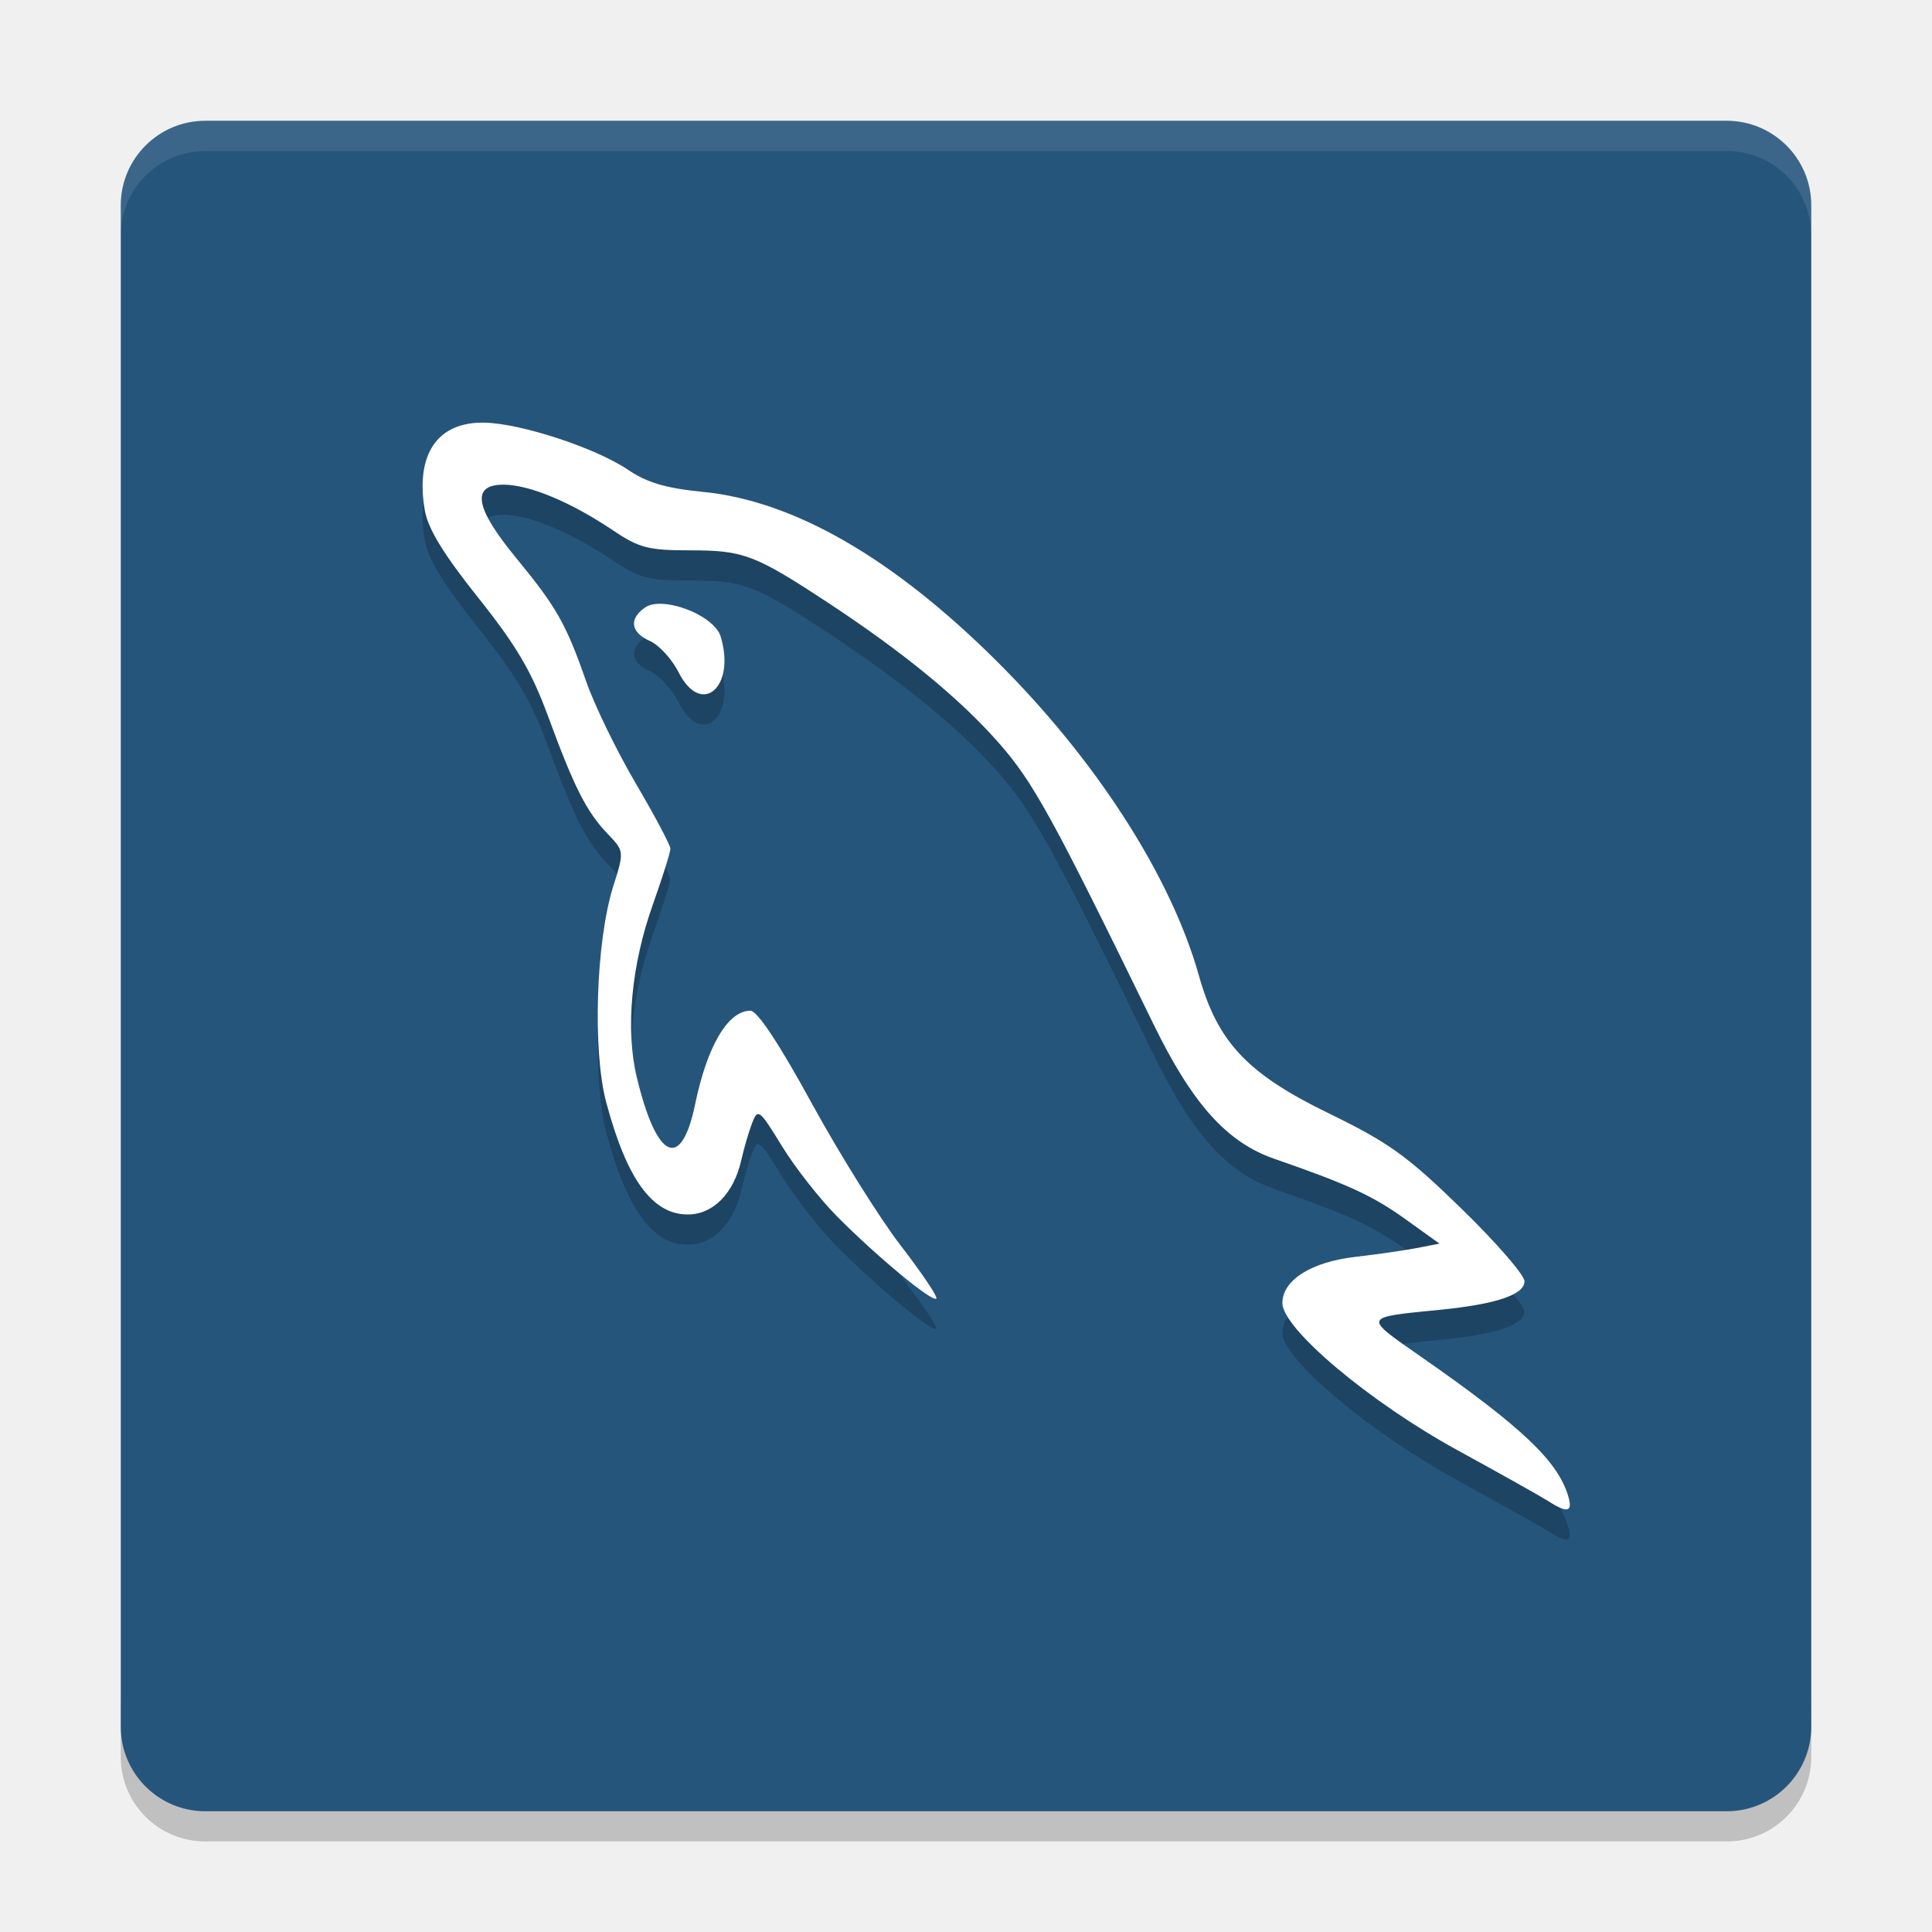
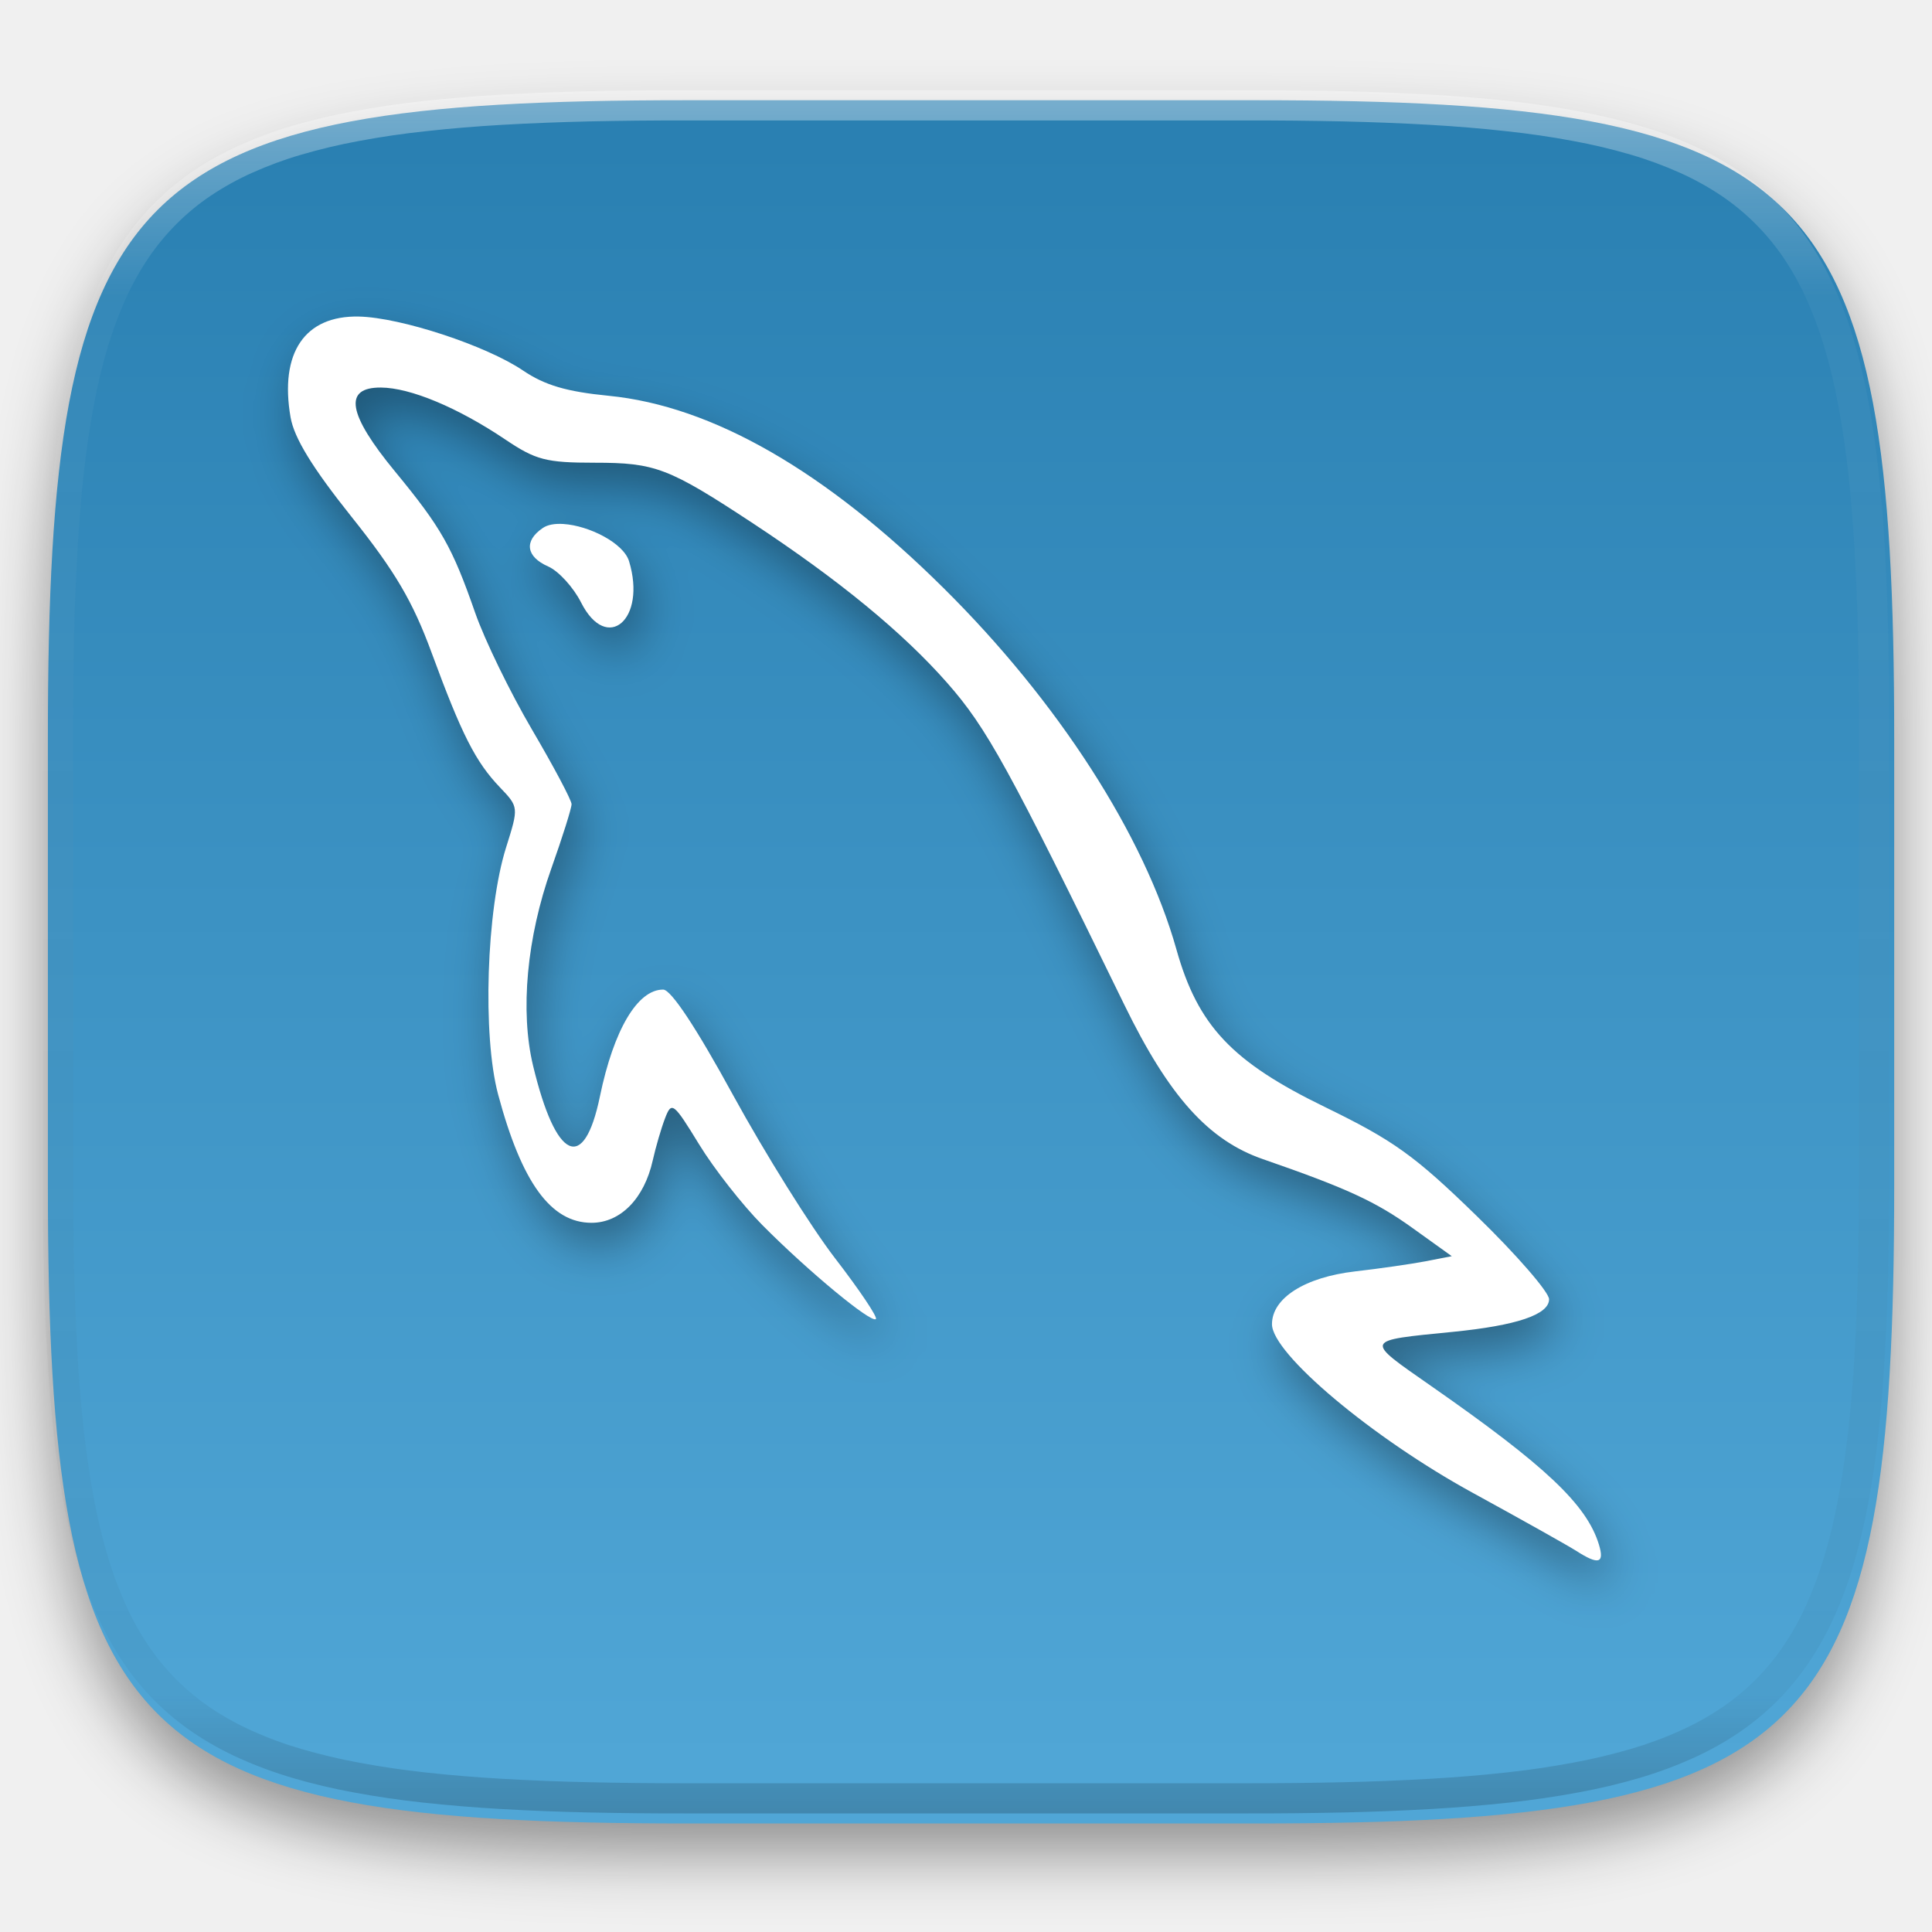
- <svg xmlns="http://www.w3.org/2000/svg" width="64" height="64" version="1">
-   <path style="opacity:0.2" d="m 4,56.2 0,2 c 0,1.55 1.25,2.8 2.801,2.8 L 57.2,61 C 58.75,61 60,59.75 60,58.2 l 0,-2 c 0,1.55 -1.25,2.8 -2.8,2.8 l -50.399,0 c -1.55,0 -2.8,-1.25 -2.8,-2.8 z" />
-   <rect style="fill:#26557c" width="55.999" height="55.999" x="-60" y="-60" rx="2.8" ry="2.8" transform="matrix(0,-1,-1,0,0,0)" />
-   <path style="opacity:0.2" d="m 16.051,15.001 c -1.565,-0.033 -2.299,1.049 -1.977,2.914 0.104,0.601 0.63,1.46 1.766,2.884 1.262,1.582 1.77,2.445 2.32,3.941 0.867,2.359 1.268,3.15 1.973,3.887 0.547,0.573 0.547,0.574 0.18,1.742 -0.57,1.811 -0.688,5.441 -0.23,7.148 0.685,2.555 1.528,3.715 2.703,3.715 0.839,0 1.527,-0.702 1.773,-1.809 0.085,-0.384 0.245,-0.932 0.355,-1.219 0.191,-0.495 0.242,-0.456 0.988,0.762 0.433,0.706 1.257,1.757 1.832,2.336 1.328,1.337 3.15,2.843 3.281,2.715 0.056,-0.054 -0.476,-0.844 -1.18,-1.758 -0.704,-0.914 -2.03,-3.038 -2.949,-4.719 -1.072,-1.961 -1.799,-3.057 -2.027,-3.059 -0.741,-0.005 -1.432,1.16 -1.832,3.094 -0.461,2.228 -1.273,1.854 -1.934,-0.891 -0.38,-1.582 -0.182,-3.712 0.527,-5.707 0.323,-0.908 0.586,-1.747 0.586,-1.863 0,-0.116 -0.515,-1.087 -1.145,-2.16 -0.63,-1.074 -1.37,-2.594 -1.644,-3.38 -0.665,-1.908 -0.981,-2.464 -2.316,-4.086 -1.376,-1.669 -1.506,-2.441 -0.41,-2.433 0.851,0.006 2.225,0.579 3.605,1.508 0.874,0.588 1.17,0.668 2.574,0.668 1.763,0 2.142,0.144 4.586,1.754 2.489,1.639 4.344,3.163 5.629,4.625 1.141,1.299 1.764,2.428 5.121,9.312 1.289,2.643 2.432,3.919 4.008,4.465 2.435,0.844 3.263,1.226 4.336,1.996 l 1.133,0.812 -0.762,0.148 c -0.421,0.081 -1.337,0.212 -2.035,0.293 -1.455,0.168 -2.406,0.771 -2.406,1.527 0,0.852 2.903,3.291 5.812,4.883 1.398,0.765 2.743,1.519 2.988,1.676 0.652,0.418 0.828,0.368 0.66,-0.184 -0.352,-1.155 -1.546,-2.28 -4.859,-4.59 -1.944,-1.355 -1.964,-1.305 0.633,-1.562 1.85,-0.182 2.784,-0.498 2.784,-0.944 0,-0.204 -0.94,-1.288 -2.09,-2.406 C 46.609,39.285 46.001,38.849 44.019,37.883 41.319,36.571 40.335,35.529 39.713,33.317 38.785,30.019 36.289,26.143 32.971,22.857 29.547,19.466 26.277,17.589 23.281,17.295 22.063,17.175 21.433,16.99 20.803,16.564 19.737,15.842 17.26,15.027 16.05,15.002 Z m 5.926,6.004 c -0.245,-0.016 -0.459,0.017 -0.605,0.117 -0.547,0.374 -0.482,0.83 0.16,1.113 0.302,0.133 0.73,0.603 0.953,1.043 0.75,1.48 1.9,0.489 1.387,-1.195 -0.162,-0.531 -1.159,-1.031 -1.895,-1.078 z" />
-   <path style="fill:#ffffff" d="m 16.051,14.001 c -1.565,-0.033 -2.299,1.049 -1.977,2.914 0.104,0.601 0.63,1.46 1.766,2.883 1.262,1.581 1.77,2.445 2.32,3.941 0.867,2.358 1.268,3.15 1.972,3.886 0.548,0.574 0.548,0.576 0.18,1.744 -0.57,1.81 -0.688,5.44 -0.23,7.148 0.684,2.554 1.528,3.714 2.704,3.714 0.838,0 1.526,-0.702 1.772,-1.808 0.086,-0.384 0.246,-0.932 0.356,-1.218 0.19,-0.496 0.242,-0.458 0.988,0.76 0.432,0.706 1.258,1.758 1.832,2.336 1.328,1.338 3.15,2.844 3.282,2.716 0.056,-0.054 -0.476,-0.844 -1.18,-1.758 -0.704,-0.914 -2.03,-3.038 -2.95,-4.718 -1.072,-1.962 -1.798,-3.058 -2.026,-3.06 -0.742,-0.004 -1.432,1.16 -1.832,3.094 -0.462,2.228 -1.274,1.854 -1.934,-0.89 -0.38,-1.582 -0.182,-3.712 0.528,-5.708 0.322,-0.906 0.586,-1.746 0.586,-1.862 0,-0.116 -0.516,-1.088 -1.146,-2.16 -0.63,-1.074 -1.37,-2.594 -1.644,-3.38 -0.665,-1.908 -0.981,-2.464 -2.316,-4.086 -1.376,-1.67 -1.506,-2.441 -0.41,-2.434 0.851,0.006 2.225,0.579 3.605,1.508 0.876,0.588 1.172,0.668 2.576,0.668 1.762,0 2.14,0.144 4.586,1.754 2.488,1.64 4.344,3.164 5.628,4.626 1.14,1.298 1.764,2.428 5.122,9.312 1.288,2.642 2.43,3.918 4.006,4.464 2.436,0.844 3.264,1.226 4.336,1.996 l 1.134,0.814 -0.762,0.148 c -0.42,0.08 -1.338,0.212 -2.036,0.292 -1.454,0.168 -2.406,0.772 -2.406,1.528 0,0.852 2.902,3.29 5.812,4.882 1.4,0.766 2.744,1.52 2.99,1.676 0.652,0.42 0.828,0.368 0.66,-0.182 -0.354,-1.156 -1.546,-2.28 -4.86,-4.59 -1.944,-1.356 -1.964,-1.306 0.632,-1.564 1.852,-0.184 2.786,-0.5 2.786,-0.944 0,-0.204 -0.94,-1.288 -2.09,-2.406 -1.8,-1.754 -2.408,-2.188 -4.39,-3.154 -2.7,-1.312 -3.684,-2.354 -4.306,-4.566 -0.928,-3.3 -3.424,-7.174 -6.742,-10.46 -3.424,-3.393 -6.694,-5.269 -9.69,-5.563 -1.218,-0.12 -1.848,-0.304 -2.478,-0.731 -1.066,-0.722 -3.543,-1.537 -4.753,-1.562 z m 5.925,6.004 c -0.244,-0.016 -0.458,0.016 -0.604,0.118 -0.548,0.374 -0.482,0.83 0.16,1.112 0.302,0.134 0.73,0.604 0.952,1.044 0.75,1.478 1.9,0.488 1.388,-1.196 -0.162,-0.53 -1.16,-1.03 -1.896,-1.078 z" />
-   <path style="opacity:0.1;fill:#ffffff" d="M 6.801 4 C 5.25 4 4 5.25 4 6.801 L 4 7.803 C 4 6.252 5.25 5.002 6.801 5.002 L 57.199 5.002 C 58.749 5.002 60 6.252 60 7.803 L 60 6.801 C 60 5.25 58.749 4 57.199 4 L 6.801 4 z" />
+ <svg xmlns="http://www.w3.org/2000/svg" xmlns:xlink="http://www.w3.org/1999/xlink" style="isolation:isolate" viewBox="0 0 256 256" width="256" height="256" version="1.1" id="svg4110">
+   <defs id="defs4085">
+     <linearGradient id="linearGradient836">
+       <stop id="stop834" offset="0" style="stop-color:#297fb1;stop-opacity:1" />
+       <stop id="stop832" offset="1" style="stop-color:#50a6d6;stop-opacity:1" />
+     </linearGradient>
+     <filter id="PRh9GpSU0KQ7wGBnViXGgcpdUgvmoXdE" x="-200%" y="-200%" width="400%" height="400%" filterUnits="objectBoundingBox" color-interpolation-filters="sRGB">
+       <feGaussianBlur in="SourceGraphic" stdDeviation="4.294" id="feGaussianBlur4074" />
+       <feOffset dx="0" dy="4" result="pf_100_offsetBlur" id="feOffset4076" />
+       <feFlood flood-color="#000000" flood-opacity="0.4" id="feFlood4078" />
+       <feComposite in2="pf_100_offsetBlur" operator="in" result="pf_100_dropShadow" id="feComposite4080" />
+       <feBlend in="SourceGraphic" in2="pf_100_dropShadow" mode="normal" id="feBlend4082" />
+     </filter>
+     <filter style="color-interpolation-filters:sRGB" id="filter4699" x="-0.044" width="1.089" y="-0.047" height="1.094">
+       <feGaussianBlur stdDeviation="3.219" id="feGaussianBlur4701" />
+     </filter>
+     <linearGradient xlink:href="#linearGradient836" id="linearGradient838" x1="132.556" y1="13.174" x2="132.556" y2="233.864" gradientUnits="userSpaceOnUse" />
+   </defs>
+   <g filter="url(#PRh9GpSU0KQ7wGBnViXGgcpdUgvmoXdE)" id="g4088">
+     <path d=" M 166.351 13.28 C 240.407 13.28 250.991 23.837 250.991 97.824 L 250.991 157.075 C 250.991 231.061 240.407 241.619 166.351 241.619 L 90.982 241.619 C 16.926 241.619 6.343 231.061 6.343 157.075 L 6.343 97.824 C 6.343 23.837 16.926 13.28 90.982 13.28 L 166.351 13.28 L 166.351 13.28 Z " id="Path" fill="rgb(55,166,230)" style="fill:url(#linearGradient838);fill-opacity:1" />
+   </g>
+   <g opacity="0.4" id="g4108">
+     <linearGradient id="_lgradient_204" x1="0.517" y1="0" x2="0.517" y2="1" gradientTransform="matrix(244.65,0,0,228.34,5.68,11.95)" gradientUnits="userSpaceOnUse">
+       <stop offset="0%" stop-opacity="1" style="stop-color:rgb(255,255,255)" id="stop4098" />
+       <stop offset="12.5%" stop-opacity="0.098" style="stop-color:rgb(255,255,255)" id="stop4100" />
+       <stop offset="92.5%" stop-opacity="0.098" style="stop-color:rgb(0,0,0)" id="stop4102" />
+       <stop offset="100%" stop-opacity="0.498" style="stop-color:rgb(0,0,0)" id="stop4104" />
+     </linearGradient>
+     <path d=" M 165.068 11.951 C 169.396 11.941 173.724 11.991 178.052 12.089 C 181.927 12.167 185.803 12.315 189.678 12.541 C 193.131 12.737 196.583 13.022 200.026 13.395 C 203.085 13.73 206.144 14.181 209.174 14.741 C 211.889 15.243 214.574 15.881 217.22 16.657 C 219.62 17.355 221.971 18.219 224.243 19.241 C 226.358 20.184 228.384 21.304 230.302 22.591 C 232.142 23.829 233.863 25.244 235.437 26.806 C 237.001 28.378 238.417 30.088 239.656 31.925 C 240.945 33.841 242.066 35.865 243.02 37.967 C 244.043 40.247 244.909 42.585 245.617 44.972 C 246.394 47.615 247.034 50.297 247.535 53.009 C 248.096 56.035 248.548 59.081 248.883 62.136 C 249.257 65.575 249.542 69.014 249.739 72.462 C 249.965 76.323 250.112 80.194 250.201 84.055 C 250.289 88.378 250.339 92.701 250.329 97.014 L 250.329 155.226 C 250.339 159.549 250.289 163.862 250.201 168.185 C 250.112 172.056 249.965 175.917 249.739 179.778 C 249.542 183.226 249.257 186.675 248.883 190.104 C 248.548 193.159 248.096 196.215 247.535 199.241 C 247.034 201.943 246.394 204.625 245.617 207.268 C 244.909 209.655 244.043 212.003 243.02 214.273 C 242.066 216.385 240.945 218.399 239.656 220.315 C 238.417 222.152 237.001 223.872 235.437 225.434 C 233.863 226.996 232.142 228.411 230.302 229.649 C 228.384 230.936 226.358 232.056 224.243 232.999 C 221.971 234.021 219.62 234.885 217.22 235.593 C 214.574 236.369 211.889 237.007 209.174 237.499 C 206.144 238.068 203.085 238.51 200.026 238.845 C 196.583 239.218 193.131 239.503 189.678 239.699 C 185.803 239.925 181.927 240.073 178.052 240.161 C 173.724 240.249 169.396 240.299 165.068 240.289 L 90.942 240.289 C 86.614 240.299 82.286 240.249 77.958 240.161 C 74.083 240.073 70.207 239.925 66.332 239.699 C 62.879 239.503 59.427 239.218 55.984 238.845 C 52.925 238.51 49.866 238.068 46.836 237.499 C 44.121 237.007 41.436 236.369 38.79 235.593 C 36.39 234.885 34.039 234.021 31.767 232.999 C 29.652 232.056 27.626 230.936 25.708 229.649 C 23.868 228.411 22.147 226.996 20.573 225.434 C 19.009 223.872 17.593 222.152 16.354 220.315 C 15.065 218.399 13.944 216.385 12.99 214.273 C 11.967 212.003 11.101 209.655 10.393 207.268 C 9.616 204.625 8.976 201.943 8.475 199.241 C 7.914 196.215 7.462 193.159 7.127 190.104 C 6.753 186.675 6.468 183.226 6.271 179.778 C 6.045 175.917 5.898 172.056 5.809 168.185 C 5.721 163.862 5.671 159.549 5.681 155.226 L 5.681 97.014 C 5.671 92.701 5.721 88.378 5.809 84.055 C 5.898 80.194 6.045 76.323 6.271 72.462 C 6.468 69.014 6.753 65.575 7.127 62.136 C 7.462 59.081 7.914 56.035 8.475 53.009 C 8.976 50.297 9.616 47.615 10.393 44.972 C 11.101 42.585 11.967 40.247 12.99 37.967 C 13.944 35.865 15.065 33.841 16.354 31.925 C 17.593 30.088 19.009 28.378 20.573 26.806 C 22.147 25.244 23.868 23.829 25.708 22.591 C 27.626 21.304 29.652 20.184 31.767 19.241 C 34.039 18.219 36.39 17.355 38.79 16.657 C 41.436 15.881 44.121 15.243 46.836 14.741 C 49.866 14.181 52.925 13.73 55.984 13.395 C 59.427 13.022 62.879 12.737 66.332 12.541 C 70.207 12.315 74.083 12.167 77.958 12.089 C 82.286 11.991 86.614 11.941 90.942 11.951 L 165.068 11.951 Z  M 165.078 15.96 C 169.376 15.95 173.675 15.999 177.973 16.087 C 181.8 16.176 185.626 16.323 189.452 16.539 C 192.836 16.736 196.219 17.011 199.583 17.384 C 202.554 17.699 205.515 18.131 208.446 18.681 C 211.023 19.153 213.58 19.762 216.099 20.499 C 218.322 21.147 220.495 21.953 222.6 22.896 C 224.509 23.751 226.338 24.763 228.069 25.922 C 229.692 27.013 231.207 28.26 232.594 29.646 C 233.981 31.031 235.23 32.544 236.332 34.165 C 237.492 35.894 238.506 37.712 239.361 39.608 C 240.306 41.72 241.112 43.892 241.761 46.102 C 242.509 48.617 243.109 51.162 243.591 53.736 C 244.132 56.664 244.565 59.611 244.889 62.578 C 245.263 65.938 245.539 69.308 245.735 72.688 C 245.952 76.51 246.109 80.322 246.188 84.144 C 246.276 88.437 246.325 92.721 246.325 97.014 C 246.325 97.014 246.325 97.014 246.325 97.014 L 246.325 155.226 C 246.325 155.226 246.325 155.226 246.325 155.226 C 246.325 159.519 246.276 163.803 246.188 168.096 C 246.109 171.918 245.952 175.74 245.735 179.552 C 245.539 182.932 245.263 186.302 244.889 189.672 C 244.565 192.629 244.132 195.576 243.591 198.504 C 243.109 201.078 242.509 203.623 241.761 206.138 C 241.112 208.358 240.306 210.52 239.361 212.632 C 238.506 214.528 237.492 216.356 236.332 218.075 C 235.23 219.706 233.981 221.219 232.594 222.604 C 231.207 223.98 229.692 225.227 228.069 226.318 C 226.338 227.477 224.509 228.489 222.6 229.344 C 220.495 230.297 218.322 231.093 216.099 231.741 C 213.58 232.478 211.023 233.087 208.446 233.559 C 205.515 234.109 202.554 234.541 199.583 234.865 C 196.219 235.229 192.836 235.514 189.452 235.701 C 185.626 235.917 181.8 236.074 177.973 236.153 C 173.675 236.251 169.376 236.29 165.078 236.29 C 165.078 236.29 165.078 236.29 165.068 236.29 L 90.942 236.29 C 90.932 236.29 90.932 236.29 90.932 236.29 C 86.634 236.29 82.335 236.251 78.037 236.153 C 74.21 236.074 70.384 235.917 66.558 235.701 C 63.174 235.514 59.791 235.229 56.427 234.865 C 53.456 234.541 50.495 234.109 47.564 233.559 C 44.987 233.087 42.43 232.478 39.911 231.741 C 37.688 231.093 35.515 230.297 33.41 229.344 C 31.501 228.489 29.672 227.477 27.941 226.318 C 26.318 225.227 24.803 223.98 23.416 222.604 C 22.029 221.219 20.78 219.706 19.678 218.075 C 18.518 216.356 17.504 214.528 16.649 212.632 C 15.704 210.52 14.898 208.358 14.249 206.138 C 13.501 203.623 12.901 201.078 12.419 198.504 C 11.878 195.576 11.445 192.629 11.121 189.672 C 10.747 186.302 10.472 182.932 10.275 179.552 C 10.058 175.74 9.901 171.918 9.822 168.096 C 9.734 163.803 9.685 159.519 9.685 155.226 C 9.685 155.226 9.685 155.226 9.685 155.226 L 9.685 97.014 C 9.685 97.014 9.685 97.014 9.685 97.014 C 9.685 92.721 9.734 88.437 9.822 84.144 C 9.901 80.322 10.058 76.51 10.275 72.688 C 10.472 69.308 10.747 65.938 11.121 62.578 C 11.445 59.611 11.878 56.664 12.419 53.736 C 12.901 51.162 13.501 48.617 14.249 46.102 C 14.898 43.892 15.704 41.72 16.649 39.608 C 17.504 37.712 18.518 35.894 19.678 34.165 C 20.78 32.544 22.029 31.031 23.416 29.646 C 24.803 28.26 26.318 27.013 27.941 25.922 C 29.672 24.763 31.501 23.751 33.41 22.896 C 35.515 21.953 37.688 21.147 39.911 20.499 C 42.43 19.762 44.987 19.153 47.564 18.681 C 50.495 18.131 53.456 17.699 56.427 17.384 C 59.791 17.011 63.174 16.736 66.558 16.539 C 70.384 16.323 74.21 16.176 78.037 16.087 C 82.335 15.999 86.634 15.95 90.932 15.96 C 90.932 15.96 90.932 15.96 90.942 15.96 L 165.068 15.96 C 165.078 15.96 165.078 15.96 165.078 15.96 Z " fill-rule="evenodd" id="highlight" fill="url(#_lgradient_204)" />
+   </g>
+   <path style="fill:#000000;fill-opacity:0.349;stroke-width:1;filter:url(#filter4699)" d="m 48.548,44.945 c -7.165,-0.152 -10.524,4.801 -9.049,13.341 0.476,2.752 2.886,6.686 8.083,13.198 5.779,7.239 8.105,11.194 10.623,18.043 3.97,10.795 5.805,14.421 9.027,17.79 2.509,2.628 2.509,2.637 0.824,7.984 -2.608,8.286 -3.148,24.905 -1.053,32.724 3.131,11.692 6.995,17.003 12.379,17.003 3.836,0 6.986,-3.214 8.112,-8.277 0.394,-1.758 1.126,-4.267 1.63,-5.576 0.87,-2.271 1.108,-2.097 4.523,3.479 1.978,3.232 5.759,8.048 8.387,10.694 6.08,6.125 14.421,13.02 15.025,12.434 0.256,-0.247 -2.179,-3.864 -5.402,-8.048 -3.223,-4.184 -9.293,-13.908 -13.505,-21.599 -4.908,-8.982 -8.231,-14 -9.275,-14.009 -3.397,-0.018 -6.556,5.311 -8.387,14.165 -2.115,10.2 -5.832,8.488 -8.854,-4.074 -1.74,-7.243 -0.833,-16.994 2.417,-26.132 1.474,-4.148 2.683,-7.993 2.683,-8.524 0,-0.531 -2.362,-4.981 -5.246,-9.889 C 68.606,94.755 65.217,87.796 63.964,84.198 60.918,75.463 59.472,72.917 53.359,65.492 c -6.299,-7.644 -6.895,-11.174 -1.878,-11.141 3.896,0.027 10.184,2.651 16.502,6.903 4.01,2.693 5.365,3.058 11.793,3.058 8.067,0 9.797,0.661 20.995,8.03 11.39,7.506 19.887,14.483 25.765,21.176 5.219,5.942 8.076,11.116 23.449,42.631 5.897,12.095 11.125,17.937 18.34,20.437 11.152,3.864 14.943,5.613 19.851,9.138 l 5.192,3.727 -3.488,0.678 c -1.923,0.366 -6.125,0.971 -9.321,1.337 -6.657,0.769 -11.015,3.534 -11.015,6.995 0,3.901 13.286,15.062 26.608,22.35 6.409,3.507 12.562,6.959 13.688,7.673 2.985,1.923 3.791,1.685 3.022,-0.833 -1.621,-5.292 -7.078,-10.438 -22.25,-21.013 -8.9,-6.208 -8.991,-5.979 2.893,-7.16 8.479,-0.842 12.755,-2.289 12.755,-4.322 0,-0.934 -4.303,-5.897 -9.568,-11.015 -8.241,-8.03 -11.024,-10.017 -20.098,-14.439 -12.361,-6.006 -16.866,-10.777 -19.713,-20.904 C 152.632,113.69 141.205,95.954 126.015,80.91 110.339,65.377 95.369,56.789 81.653,55.443 76.077,54.895 73.193,54.049 70.309,52.098 65.427,48.792 54.087,45.062 48.548,44.945 Z m 27.126,27.487 c -1.117,-0.072 -2.097,0.073 -2.765,0.54 -2.509,1.712 -2.207,3.8 0.733,5.091 1.383,0.613 3.342,2.765 4.358,4.78 3.434,6.766 8.698,2.234 6.354,-5.475 -0.742,-2.426 -5.311,-4.715 -8.68,-4.935 z" id="path8" />
+   <path id="path4677" d="m 47.548,41.945 c -7.165,-0.152 -10.524,4.801 -9.049,13.341 0.476,2.752 2.886,6.686 8.083,13.198 5.779,7.239 8.105,11.194 10.623,18.043 3.97,10.795 5.805,14.421 9.027,17.79 2.509,2.628 2.509,2.637 0.824,7.984 -2.608,8.286 -3.148,24.905 -1.053,32.724 3.131,11.692 6.995,17.003 12.379,17.003 3.836,0 6.986,-3.214 8.112,-8.277 0.394,-1.758 1.126,-4.267 1.63,-5.576 0.87,-2.271 1.108,-2.097 4.523,3.479 1.978,3.232 5.759,8.048 8.387,10.694 6.08,6.125 14.421,13.02 15.025,12.434 0.256,-0.247 -2.179,-3.864 -5.402,-8.048 -3.223,-4.184 -9.293,-13.908 -13.505,-21.599 -4.908,-8.982 -8.231,-14 -9.275,-14.009 -3.397,-0.018 -6.556,5.311 -8.387,14.165 -2.115,10.2 -5.832,8.488 -8.854,-4.074 -1.74,-7.243 -0.833,-16.994 2.417,-26.132 1.474,-4.148 2.683,-7.993 2.683,-8.524 0,-0.531 -2.362,-4.981 -5.246,-9.889 -2.884,-4.917 -6.273,-11.876 -7.526,-15.474 -3.045,-8.735 -4.491,-11.28 -10.605,-18.705 -6.299,-7.644 -6.895,-11.174 -1.878,-11.141 3.896,0.027 10.184,2.651 16.502,6.903 4.01,2.693 5.365,3.058 11.793,3.058 8.067,0 9.797,0.661 20.995,8.03 11.39,7.506 19.887,14.483 25.765,21.176 5.219,5.942 8.076,11.116 23.449,42.631 5.897,12.095 11.125,17.937 18.34,20.437 11.152,3.864 14.943,5.613 19.851,9.138 l 5.192,3.727 -3.488,0.678 c -1.923,0.366 -6.125,0.971 -9.321,1.337 -6.657,0.769 -11.015,3.534 -11.015,6.995 0,3.901 13.286,15.062 26.608,22.35 6.409,3.507 12.562,6.959 13.688,7.673 2.985,1.923 3.791,1.685 3.022,-0.833 -1.621,-5.292 -7.078,-10.438 -22.25,-21.013 -8.9,-6.208 -8.991,-5.979 2.893,-7.16 8.479,-0.842 12.755,-2.289 12.755,-4.322 0,-0.934 -4.303,-5.897 -9.568,-11.015 -8.241,-8.03 -11.024,-10.017 -20.098,-14.439 -12.361,-6.006 -16.866,-10.777 -19.713,-20.904 C 151.632,110.69 140.205,92.954 125.015,77.91 109.339,62.377 94.369,53.789 80.653,52.443 75.077,51.895 72.193,51.049 69.309,49.098 64.427,45.792 53.087,42.062 47.548,41.945 Z m 27.126,27.487 c -1.117,-0.072 -2.097,0.073 -2.765,0.54 -2.509,1.712 -2.207,3.8 0.733,5.091 1.383,0.613 3.342,2.765 4.358,4.78 3.434,6.766 8.698,2.234 6.354,-5.475 -0.742,-2.426 -5.311,-4.715 -8.68,-4.935 z" style="fill:#ffffff;stroke-width:1" />
</svg>
